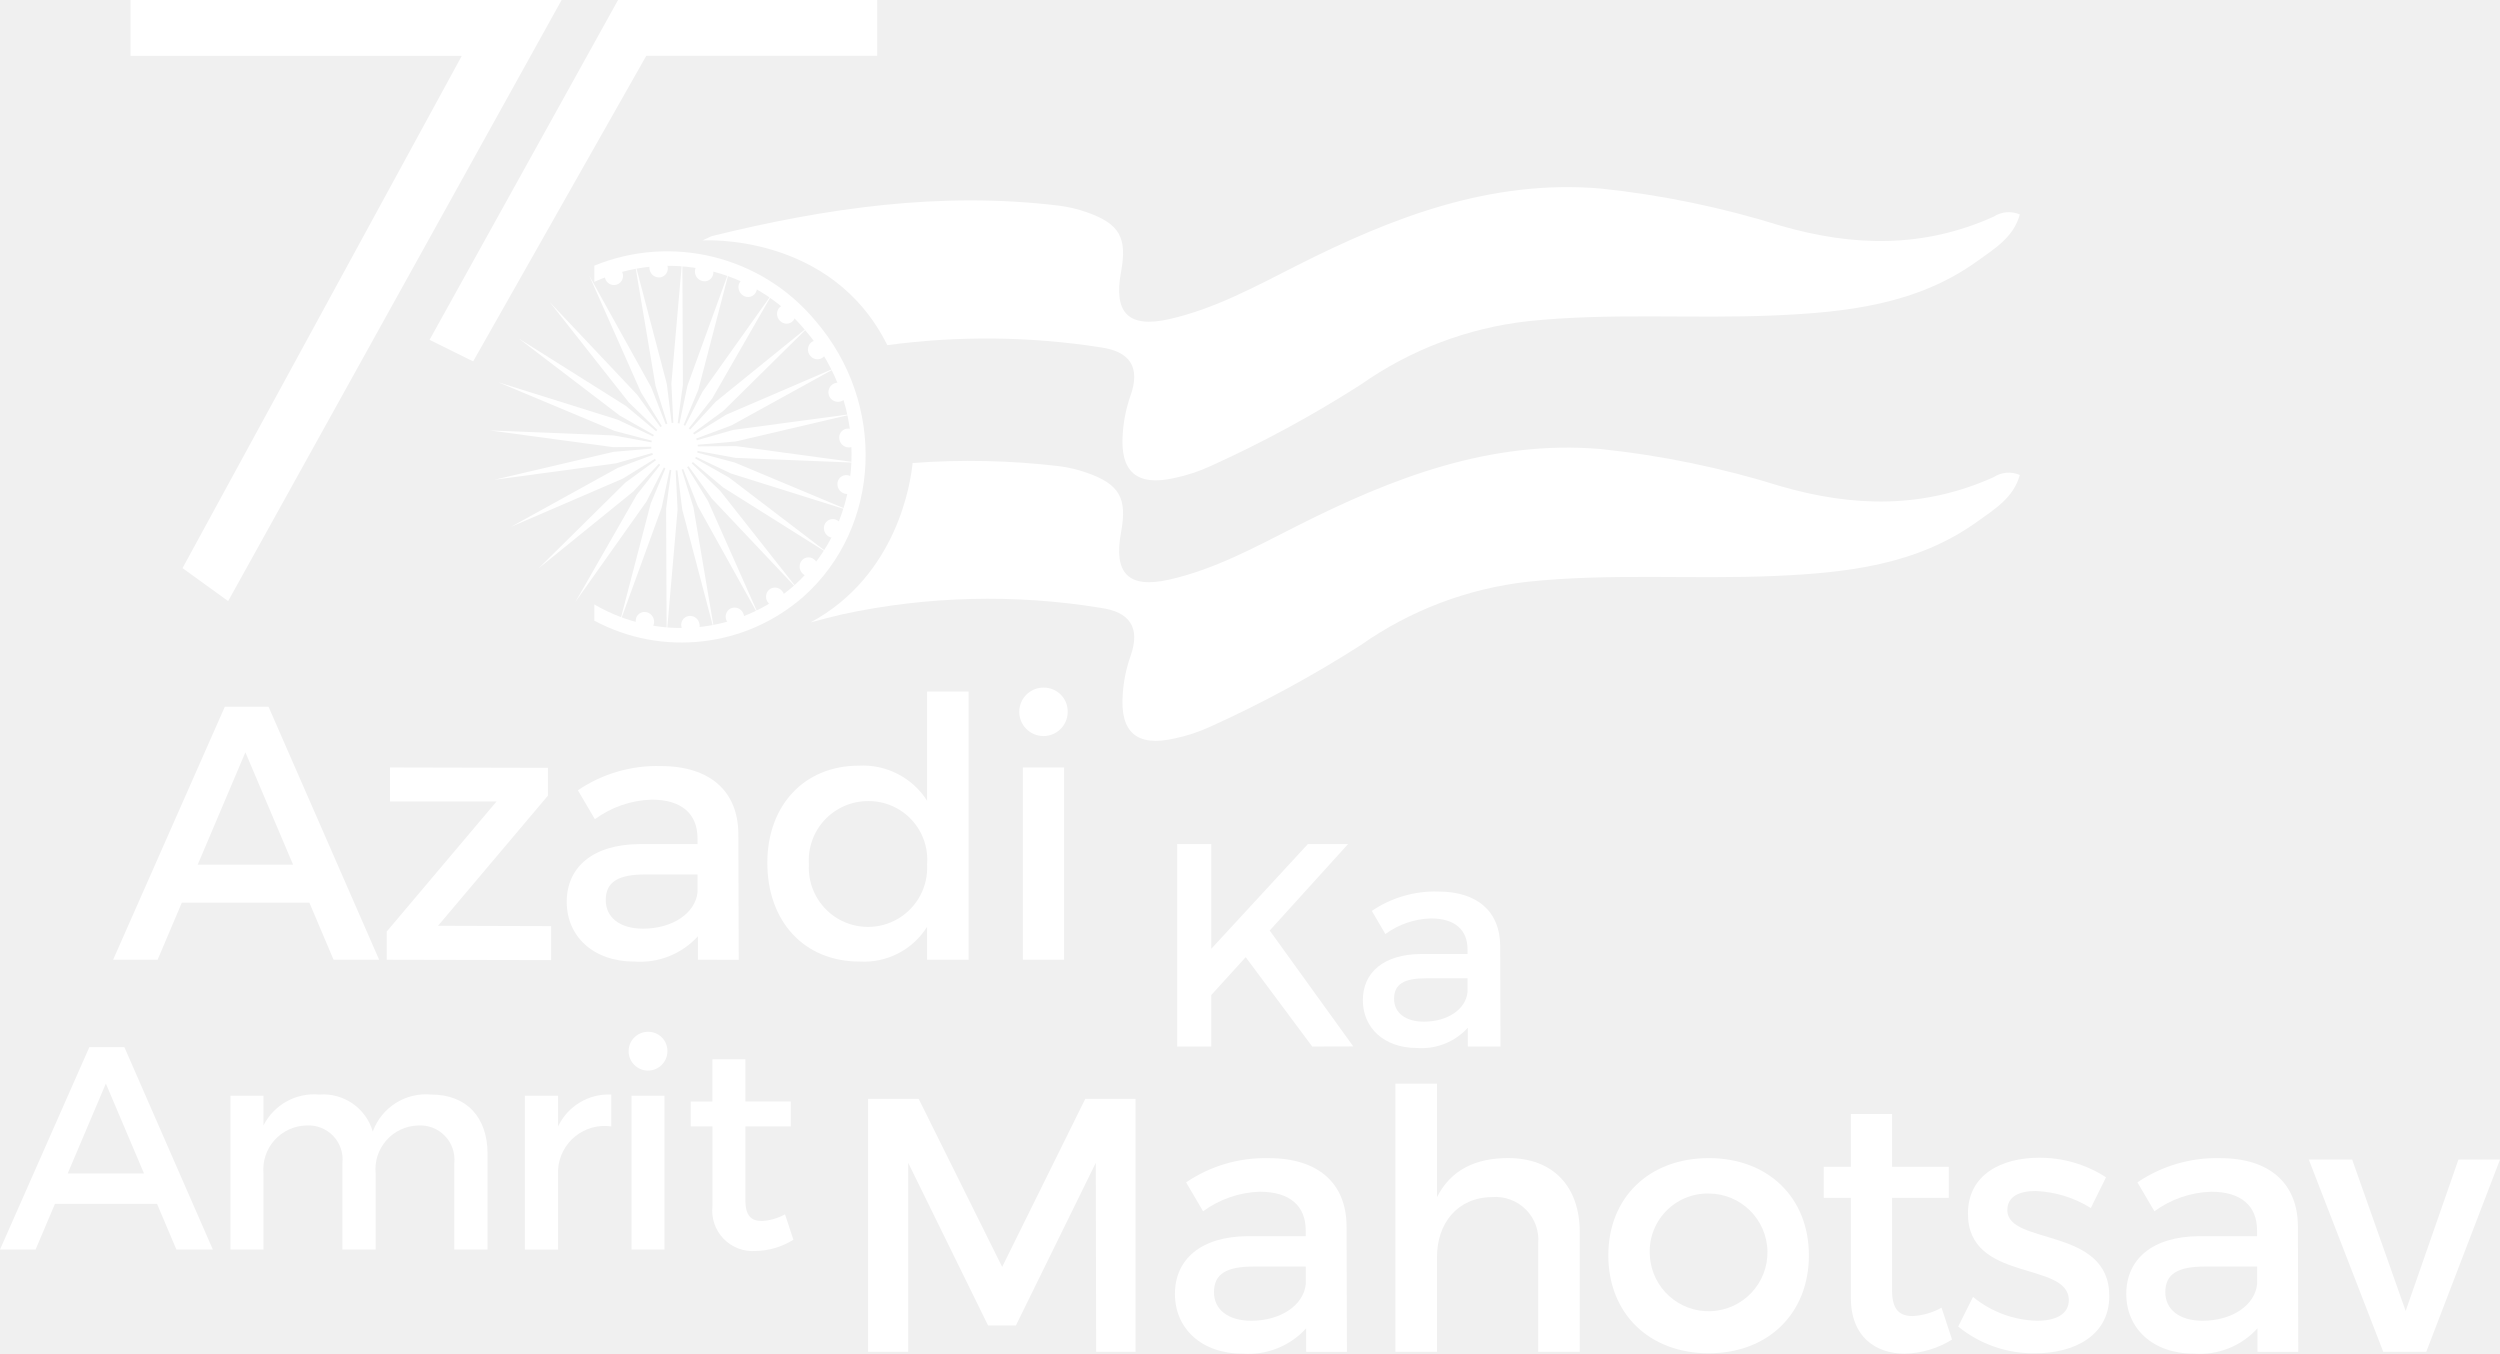
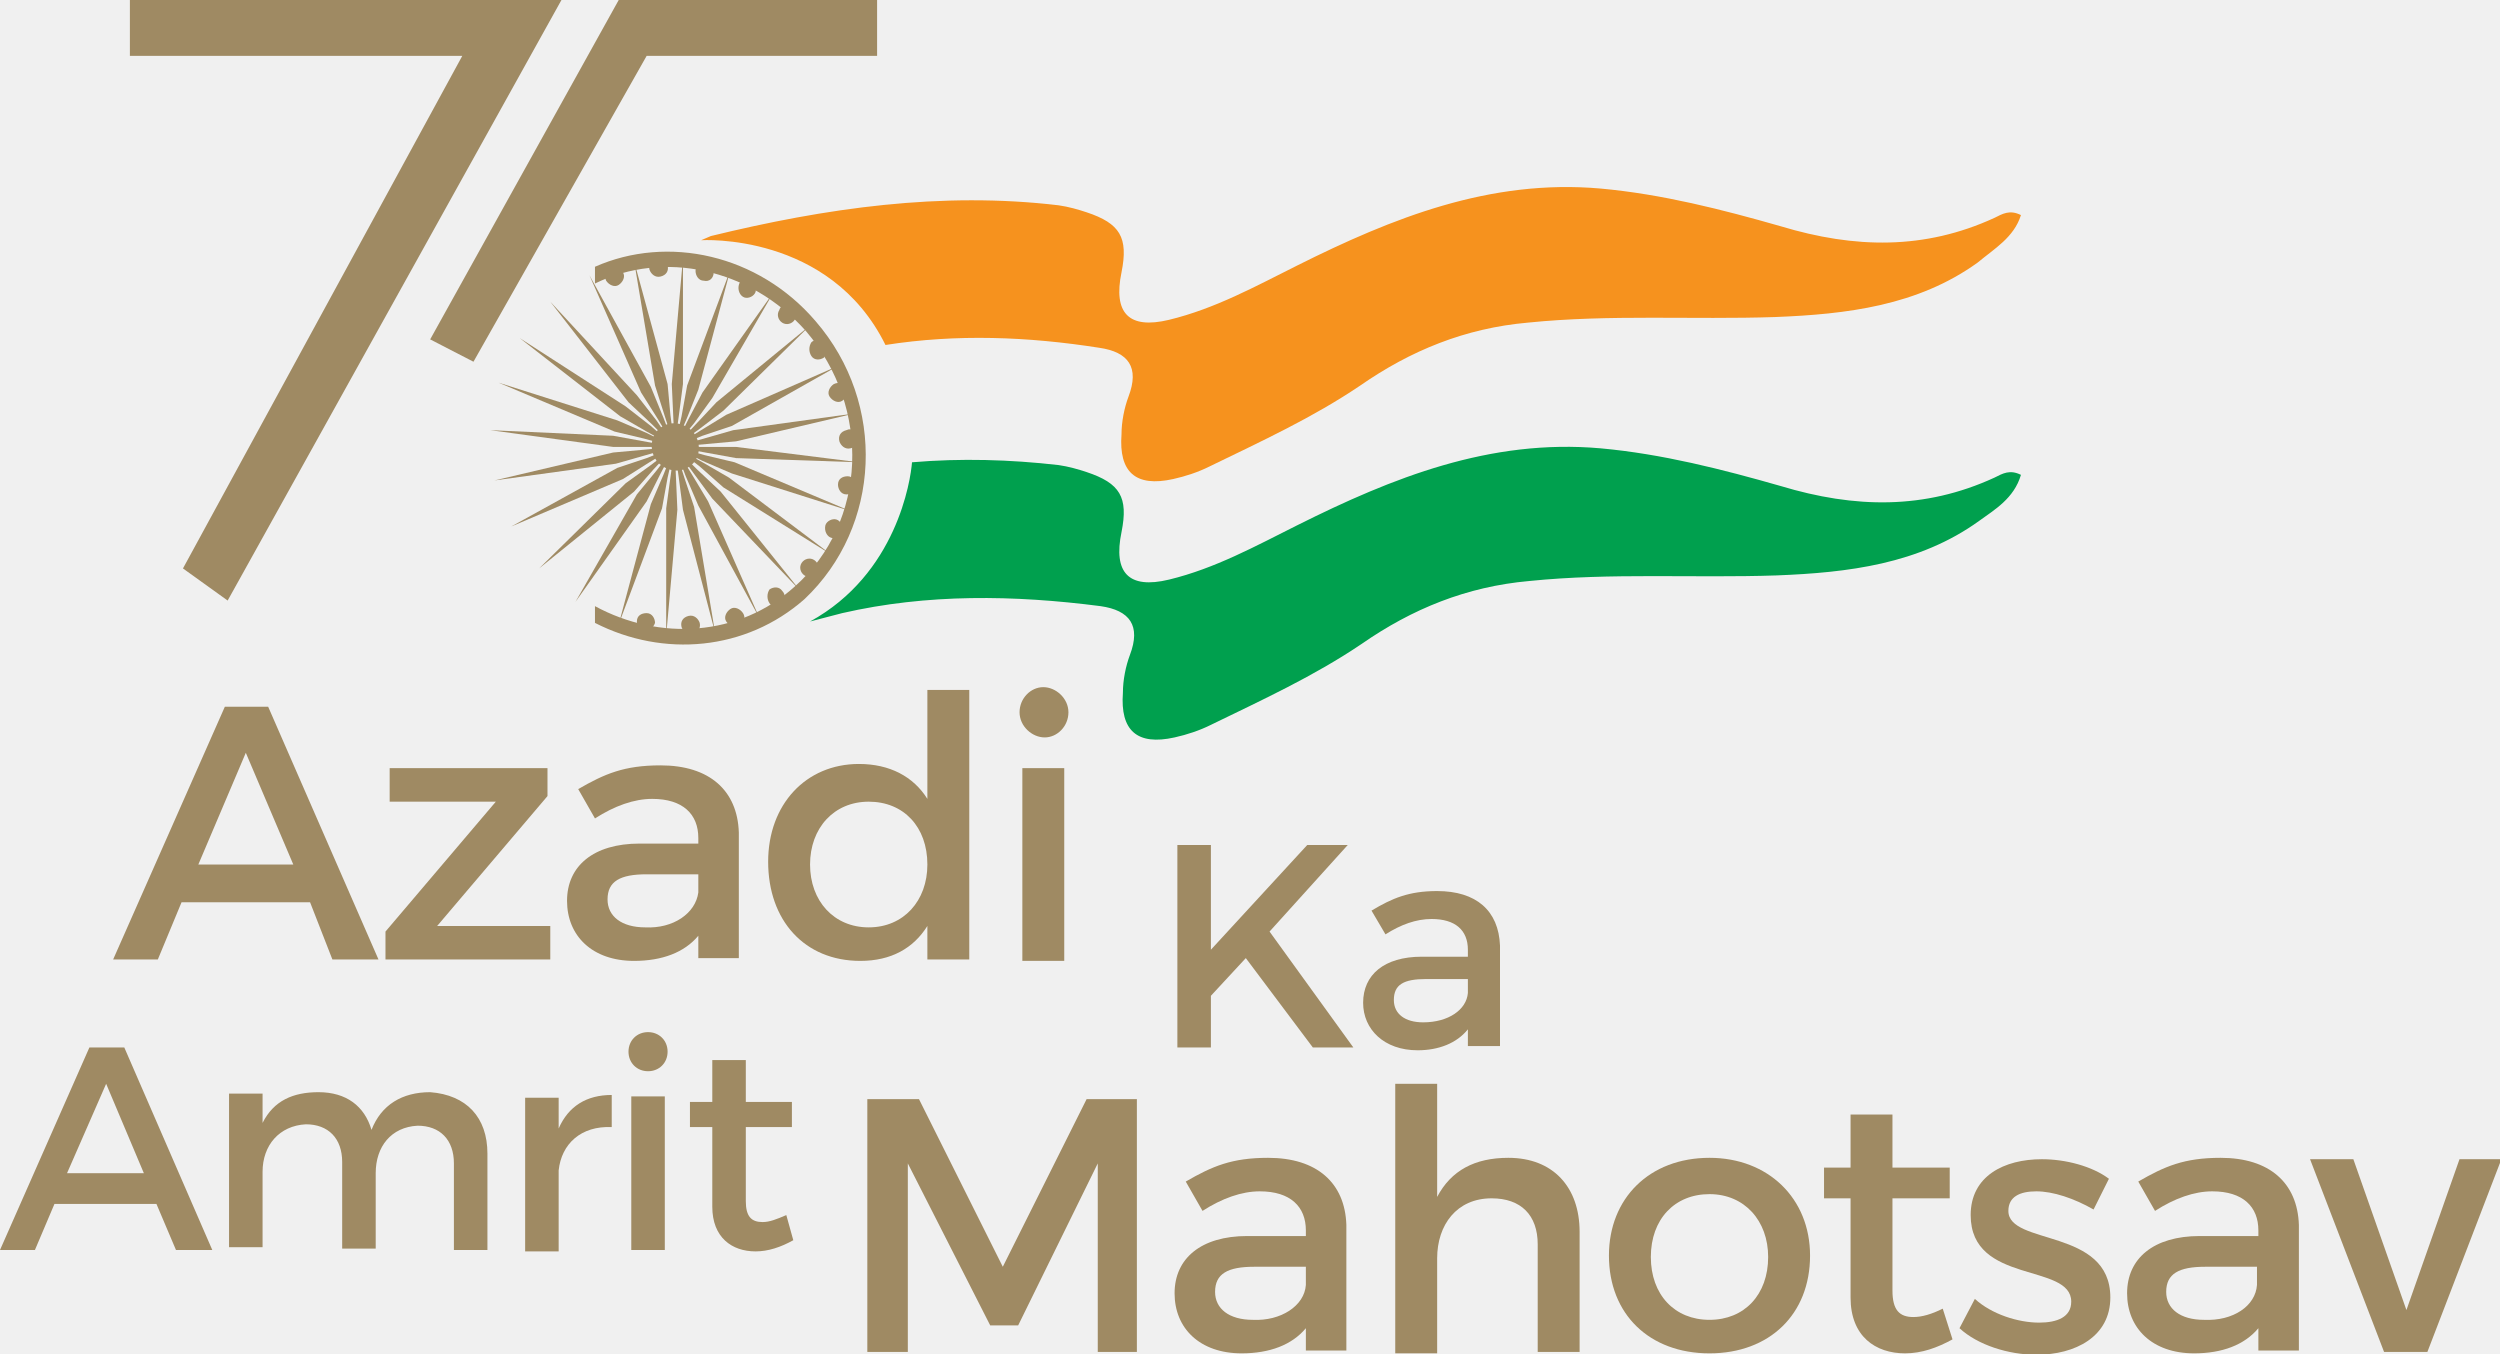
- <svg xmlns="http://www.w3.org/2000/svg" width="179.046" height="96.946" viewBox="0 0 179.046 96.946">
-   <g transform="translate(-60.477 -101.527)">
-     <path d="M82.633,166.173H73.5l-1.735,4.09H68.578l8-18.119h3.132l7.921,18.119H84.367Zm-1.165-2.718-3.417-8.05-3.416,8.05Z" fill="#fff" />
-     <path d="M99.718,156.518v1.993l-7.869,9.319,8.1.025v2.433l-11.777-.025v-2.019l7.868-9.319H88.406v-2.433Z" fill="#fff" />
-     <path d="M110.461,170.263V168.58a5.584,5.584,0,0,1-4.556,1.812c-2.976,0-4.84-1.838-4.84-4.271,0-2.51,1.889-4.116,5.2-4.141h4.167v-.414c0-1.735-1.113-2.77-3.287-2.77a7.259,7.259,0,0,0-4.064,1.4l-1.217-2.071a10.086,10.086,0,0,1,5.928-1.734c3.546,0,5.539,1.811,5.565,4.84l.026,9.034Zm-.026-4.841v-1.268h-3.728c-1.941,0-2.847.518-2.847,1.838,0,1.242,1.01,2.045,2.666,2.045C108.649,168.037,110.28,166.924,110.435,165.422Z" fill="#fff" />
-     <path d="M129.849,151.056v19.207h-2.976v-2.356a5.338,5.338,0,0,1-4.841,2.485c-3.96,0-6.6-2.873-6.6-7.066,0-4.142,2.666-6.963,6.549-6.963a5.445,5.445,0,0,1,4.892,2.51v-7.817Zm-2.976,12.373a4.193,4.193,0,0,0-4.219-4.529,4.241,4.241,0,0,0-4.245,4.529,4.239,4.239,0,1,0,8.464,0Z" fill="#fff" />
-     <path d="M136.943,152.558a1.735,1.735,0,1,1-1.734-1.786A1.709,1.709,0,0,1,136.943,152.558Zm-.259,3.934v13.771h-2.951V156.492Z" fill="#fff" />
-     <path d="M99.842,123.156l6.281,6.655,1.328,1.851,1.334,1.852-1.636-1.582-1.633-1.578Z" fill="#fff" fill-rule="evenodd" />
-     <path d="M102.672,121.256l4.448,8.016.83,2.12.835,2.123-1.2-1.941-1.2-1.944Z" fill="#fff" fill-rule="evenodd" />
-     <path d="M105.911,120.188l2.321,8.832.278,2.245.275,2.249-.68-2.174-.679-2.174Z" fill="#fff" fill-rule="evenodd" />
-     <path d="M109.346,120.023l.039,9.051-.3,2.217-.3,2.223-.113-2.253L108.56,129Z" fill="#fff" fill-rule="evenodd" />
-     <path d="M112.746,120.783l-2.255,8.652-.849,2.04-.855,2.04.462-2.181.461-2.184Z" fill="#fff" fill-rule="evenodd" />
-     <path d="M115.881,122.413l-4.4,7.657-1.349,1.724-1.351,1.721,1-1.959,1-1.962Z" fill="#fff" fill-rule="evenodd" />
-     <path d="M118.526,124.793l-6.235,6.152-1.75,1.285-1.755,1.285,1.475-1.609,1.473-1.606Z" fill="#fff" fill-rule="evenodd" />
-     <path d="M120.512,127.776l-7.647,4.216-2.043.761-2.036.761,1.851-1.142,1.849-1.145Z" fill="#fff" fill-rule="evenodd" />
-     <path d="M121.692,131.145l-8.534,2-2.184.188-2.189.182,2.1-.6,2.1-.6Z" fill="#fff" fill-rule="evenodd" />
-     <path d="M122,134.675l-8.846-.356-2.183-.4-2.182-.405,2.2-.022,2.2-.015Z" fill="#fff" fill-rule="evenodd" />
-     <path d="M121.4,138.129l-8.557-2.686-2.028-.961-2.033-.967,2.154.565,2.155.571Z" fill="#fff" fill-rule="evenodd" />
-     <path d="M119.947,141.264l-7.679-4.828-1.74-1.459-1.742-1.462,1.961,1.114,1.958,1.111Z" fill="#fff" fill-rule="evenodd" />
-     <path d="M117.728,143.873l-6.279-6.646-1.331-1.855-1.333-1.858,1.636,1.587,1.636,1.582Z" fill="#fff" fill-rule="evenodd" />
-     <path d="M114.9,145.779l-4.456-8.019-.832-2.12-.83-2.126,1.2,1.947,1.2,1.947Z" fill="#fff" fill-rule="evenodd" />
-     <path d="M111.662,146.851l-2.325-8.836-.28-2.249-.271-2.251.682,2.177.673,2.174Z" fill="#fff" fill-rule="evenodd" />
-     <path d="M108.221,147.008l-.038-9.052.3-2.222.3-2.22.112,2.259.109,2.256Z" fill="#fff" fill-rule="evenodd" />
-     <path d="M104.822,146.248l2.256-8.652.853-2.043.856-2.039-.461,2.19-.463,2.181Z" fill="#fff" fill-rule="evenodd" />
-     <path d="M101.692,144.625l4.39-7.663,1.354-1.724,1.349-1.724-1.006,1.962-1,1.965Z" fill="#fff" fill-rule="evenodd" />
-     <path d="M99.044,142.235l6.23-6.152,1.756-1.284,1.756-1.284-1.476,1.609-1.478,1.605Z" fill="#fff" fill-rule="evenodd" />
-     <path d="M97.062,139.262l7.644-4.22,2.039-.763,2.04-.764-1.85,1.145-1.854,1.144Z" fill="#fff" fill-rule="evenodd" />
-     <path d="M95.875,135.887l8.537-2,2.187-.185,2.187-.191-2.1.6-2.1.6Z" fill="#fff" fill-rule="evenodd" />
-     <path d="M95.571,132.356l8.846.356,2.186.4,2.183.4-2.2.018-2.2.021Z" fill="#fff" fill-rule="evenodd" />
-     <path d="M96.17,128.908l8.551,2.68,2.034.962,2.031.964-2.159-.563-2.152-.568Z" fill="#fff" fill-rule="evenodd" />
-     <path d="M97.629,125.771l7.676,4.831,1.743,1.456,1.738,1.456-1.965-1.112-1.958-1.111Z" fill="#fff" fill-rule="evenodd" />
-     <path d="M104.152,120.706a.676.676,0,0,1,.894.326.653.653,0,1,1-.894-.326Z" fill="#fff" fill-rule="evenodd" />
-     <path d="M107.5,120.054a.7.7,0,0,1,.789.55.65.65,0,0,1-.5.785.689.689,0,0,1-.786-.546A.65.65,0,0,1,107.5,120.054Z" fill="#fff" fill-rule="evenodd" />
-     <path d="M110.937,120.324a.7.7,0,0,1,.629.729.63.63,0,0,1-.691.618.7.7,0,0,1-.629-.728A.638.638,0,0,1,110.937,120.324Z" fill="#fff" fill-rule="evenodd" />
-     <path d="M114.223,121.491a.706.706,0,0,1,.434.867.637.637,0,0,1-.832.4.719.719,0,0,1-.434-.868A.64.64,0,0,1,114.223,121.491Z" fill="#fff" fill-rule="evenodd" />
-     <path d="M117.143,123.478a.694.694,0,0,1,.2.939.63.63,0,0,1-.908.168.7.7,0,0,1-.207-.942A.644.644,0,0,1,117.143,123.478Z" fill="#fff" fill-rule="evenodd" />
-     <path d="M119.488,126.144a.678.678,0,0,1-.042.954.649.649,0,0,1-.932-.081.684.684,0,0,1,.04-.952A.655.655,0,0,1,119.488,126.144Z" fill="#fff" fill-rule="evenodd" />
-     <path d="M121.109,129.319a.657.657,0,0,1-.283.9.686.686,0,1,1,.283-.9Z" fill="#fff" fill-rule="evenodd" />
-     <path d="M121.884,132.78a.648.648,0,0,1-.5.785.7.7,0,0,1-.789-.549.643.643,0,0,1,.5-.785A.687.687,0,0,1,121.884,132.78Z" fill="#fff" fill-rule="evenodd" />
-     <path d="M121.771,136.286a.627.627,0,0,1-.688.617.707.707,0,0,1-.632-.732.632.632,0,0,1,.688-.616A.707.707,0,0,1,121.771,136.286Z" fill="#fff" fill-rule="evenodd" />
-     <path d="M120.775,139.608a.624.624,0,0,1-.829.4.7.7,0,0,1-.432-.864.633.633,0,0,1,.827-.4A.712.712,0,0,1,120.775,139.608Z" fill="#fff" fill-rule="evenodd" />
-     <path d="M118.957,142.515a.64.64,0,0,1-.909.167.7.7,0,0,1-.2-.944.628.628,0,0,1,.909-.168A.7.7,0,0,1,118.957,142.515Z" fill="#fff" fill-rule="evenodd" />
-     <path d="M116.449,144.808a.661.661,0,0,1-.934-.085.689.689,0,0,1,.036-.956.657.657,0,0,1,.938.083A.688.688,0,0,1,116.449,144.808Z" fill="#fff" fill-rule="evenodd" />
-     <path d="M113.416,146.325a.677.677,0,0,1-.892-.322.663.663,0,0,1,.281-.9.673.673,0,0,1,.891.328A.66.66,0,0,1,113.416,146.325Z" fill="#fff" fill-rule="evenodd" />
-     <path d="M110.068,146.974a.686.686,0,0,1-.786-.546.638.638,0,0,1,.5-.782.681.681,0,0,1,.784.543A.636.636,0,0,1,110.068,146.974Z" fill="#fff" fill-rule="evenodd" />
-     <path d="M106.633,146.7a.7.7,0,0,1-.628-.728.632.632,0,0,1,.688-.616.7.7,0,0,1,.629.728A.626.626,0,0,1,106.633,146.7Z" fill="#fff" fill-rule="evenodd" />
-     <path d="M107.656,132.206a1.656,1.656,0,0,1,2.359.208,1.725,1.725,0,0,1-.1,2.408,1.654,1.654,0,0,1-2.359-.206A1.731,1.731,0,0,1,107.656,132.206Z" fill="#fff" fill-rule="evenodd" />
-     <path d="M118.866,124.489a13.805,13.805,0,0,0-15.826-3.936v1.162a12.746,12.746,0,0,1,15.085,3.437c4.736,5.486,4.393,13.681-.763,18.3a12.288,12.288,0,0,1-14.322,1.362v1.163a13.241,13.241,0,0,0,15-1.737C123.613,139.251,123.979,130.412,118.866,124.489Z" fill="#fff" fill-rule="evenodd" />
-     <path d="M154.456,176.478l-4.764-6.4-2.465,2.712v3.687h-2.443v-14.5h2.443v7.5l6.918-7.5h2.879l-5.613,6.193,5.986,8.3Z" fill="#fff" />
-     <path d="M165.6,176.478v-1.346a4.471,4.471,0,0,1-3.646,1.45c-2.381,0-3.872-1.471-3.872-3.418,0-2.009,1.511-3.292,4.162-3.313h3.335v-.332c0-1.387-.89-2.216-2.63-2.216a5.812,5.812,0,0,0-3.252,1.118l-.973-1.656a8.064,8.064,0,0,1,4.743-1.388c2.837,0,4.432,1.45,4.452,3.873l.021,7.228Zm-.021-3.873v-1.014h-2.982c-1.554,0-2.279.413-2.279,1.47,0,.994.808,1.636,2.134,1.636C164.147,174.7,165.452,173.806,165.576,172.6Z" fill="#fff" />
-     <path d="M126.27,180.224l5.98,12.037,5.953-12.037h3.6v18.119h-2.822l-.025-13.537-5.721,11.648H131.24l-5.72-11.648v13.537h-2.873V180.224Z" fill="#fff" />
-     <path d="M154.02,198.343v-1.682a5.583,5.583,0,0,1-4.556,1.812c-2.976,0-4.84-1.838-4.84-4.271,0-2.511,1.89-4.116,5.2-4.142h4.167v-.414c0-1.734-1.113-2.769-3.287-2.769a7.257,7.257,0,0,0-4.064,1.4l-1.216-2.071a10.09,10.09,0,0,1,5.927-1.734c3.546,0,5.539,1.812,5.565,4.841l.026,9.033Zm-.026-4.84v-1.268h-3.727c-1.942,0-2.847.517-2.847,1.837,0,1.243,1.009,2.045,2.666,2.045C152.208,196.117,153.839,195,153.994,193.5Z" fill="#fff" />
-     <path d="M173.616,189.776v8.567h-2.977V190.6a3.067,3.067,0,0,0-3.313-3.339c-2.459.026-3.934,1.863-3.934,4.3v6.781h-2.977V179.137h2.977v8.128c.983-1.941,2.743-2.8,5.1-2.8C171.7,184.469,173.616,186.488,173.616,189.776Z" fill="#fff" />
-     <path d="M190.027,191.432c0,4.168-2.924,7.015-7.17,7.015-4.27,0-7.195-2.847-7.195-7.015,0-4.141,2.925-6.963,7.195-6.963C187.1,184.469,190.027,187.291,190.027,191.432Zm-11.389.052a4.215,4.215,0,1,0,4.219-4.478A4.15,4.15,0,0,0,178.638,191.484Z" fill="#fff" />
-     <path d="M200.279,197.463a6.614,6.614,0,0,1-3.391,1.01c-2.071,0-3.857-1.191-3.857-4.012v-7.144H191.09V185.09h1.941v-3.778h2.951v3.778h4.064v2.227h-4.064v6.6c0,1.424.544,1.864,1.476,1.864a4.794,4.794,0,0,0,2.07-.6Z" fill="#fff" />
-     <path d="M206.259,186.825c-1.165,0-2.019.388-2.019,1.372,0,2.537,7.325,1.164,7.3,6.16,0,2.822-2.511,4.09-5.281,4.09a8.52,8.52,0,0,1-5.539-1.915l1.061-2.123a7.5,7.5,0,0,0,4.608,1.708c1.268,0,2.252-.44,2.252-1.475,0-2.821-7.248-1.243-7.222-6.213,0-2.795,2.433-3.986,5.073-3.986a8.7,8.7,0,0,1,4.814,1.4l-1.087,2.2A8.1,8.1,0,0,0,206.259,186.825Z" fill="#fff" />
-     <path d="M222.153,198.343v-1.682a5.584,5.584,0,0,1-4.556,1.812c-2.976,0-4.84-1.838-4.84-4.271,0-2.511,1.889-4.116,5.2-4.142h4.167v-.414c0-1.734-1.113-2.769-3.287-2.769a7.257,7.257,0,0,0-4.064,1.4l-1.217-2.071a10.1,10.1,0,0,1,5.928-1.734c3.546,0,5.539,1.812,5.565,4.841l.026,9.033Zm-.026-4.84v-1.268H218.4c-1.941,0-2.847.517-2.847,1.837,0,1.243,1.01,2.045,2.667,2.045C220.341,196.117,221.972,195,222.127,193.5Z" fill="#fff" />
-     <path d="M228.936,184.573l3.831,10.845,3.779-10.845h2.977l-5.281,13.77h-3.08l-5.332-13.77Z" fill="#fff" />
-     <path d="M71.724,187.746H64.413l-1.388,3.273H60.477l6.4-14.5h2.506l6.338,14.5h-2.61Zm-.932-2.175-2.734-6.441-2.734,6.441Z" fill="#fff" />
-     <path d="M95.395,184.163v6.856H93.013v-6.193a2.45,2.45,0,0,0-2.61-2.693,3.136,3.136,0,0,0-3.023,3.438v5.448H85v-6.193a2.435,2.435,0,0,0-2.589-2.693,3.154,3.154,0,0,0-3.065,3.438v5.448H76.982V180h2.362v2.133a4.07,4.07,0,0,1,4-2.216,3.692,3.692,0,0,1,3.831,2.651,4.049,4.049,0,0,1,4.184-2.651C93.883,179.917,95.395,181.533,95.395,184.163Z" fill="#fff" />
-     <path d="M104.257,179.917V182.2a3.335,3.335,0,0,0-3.81,3.065v5.758H98.065V180h2.382v2.2A4,4,0,0,1,104.257,179.917Z" fill="#fff" />
-     <path d="M108.275,176.852a1.389,1.389,0,1,1-1.388-1.429A1.368,1.368,0,0,1,108.275,176.852ZM108.067,180v11.019h-2.361V180Z" fill="#fff" />
-     <path d="M117.3,190.314a5.289,5.289,0,0,1-2.713.808,2.9,2.9,0,0,1-3.086-3.21V182.2h-1.553v-1.782H111.5V177.39h2.361v3.024h3.252V182.2h-3.252v5.281c0,1.139.435,1.491,1.18,1.491a3.85,3.85,0,0,0,1.657-.476Z" fill="#fff" />
-     <path d="M205.133,116.887a1.983,1.983,0,0,0-1.876.158c-5.01,2.255-10.027,2.163-15.269.642a66.557,66.557,0,0,0-12.88-2.658c-7.867-.667-14.9,2.056-21.722,5.5-2.979,1.506-5.906,3.119-9.185,3.857-2.913.655-3.982-.453-3.438-3.379.458-2.467-.1-3.459-2.471-4.286a9.6,9.6,0,0,0-1.984-.466c-8.443-1.029-16.7.17-24.863,2.185l-.66.307s9.222-.606,13.24,7.5a53.09,53.09,0,0,1,15.269.155c2.078.289,2.9,1.392,2.132,3.51a10.115,10.115,0,0,0-.539,2.663c-.214,2.748,1.012,3.8,3.7,3.186a11.965,11.965,0,0,0,2.579-.851,84.858,84.858,0,0,0,10.77-5.84,25.8,25.8,0,0,1,11.966-4.539c5.9-.623,11.8-.157,17.7-.415,5.1-.223,10.153-.773,14.479-3.885C203.3,119.352,204.686,118.533,205.133,116.887Z" fill="#fff" fill-rule="evenodd" />
-     <path d="M205.133,135.543a1.986,1.986,0,0,0-1.876.158c-5.01,2.255-10.027,2.163-15.269.643a66.56,66.56,0,0,0-12.88-2.659c-7.867-.666-14.9,2.057-21.722,5.5-2.979,1.506-5.906,3.12-9.185,3.857-2.913.655-3.982-.453-3.438-3.379.458-2.467-.1-3.458-2.471-4.286a9.668,9.668,0,0,0-1.984-.466,54.658,54.658,0,0,0-10.472-.223c-.125,1.306-1.069,8.047-7.3,11.412.76-.2,1.521-.4,2.287-.583a49.789,49.789,0,0,1,18.471-.458c2.078.289,2.9,1.391,2.132,3.509a10.123,10.123,0,0,0-.539,2.663c-.214,2.749,1.012,3.8,3.7,3.186a11.964,11.964,0,0,0,2.579-.851,84.733,84.733,0,0,0,10.77-5.84A25.8,25.8,0,0,1,169.9,143.19c5.9-.623,11.8-.157,17.7-.414,5.1-.223,10.153-.774,14.479-3.886C203.3,138.009,204.686,137.189,205.133,135.543Z" fill="#fff" fill-rule="evenodd" />
-     <path d="M69.824,101.527v4H93.549l-20,36.688,3.268,2.361L100.7,101.527Z" fill="#fff" fill-rule="evenodd" />
-     <path d="M123.3,101.527H104.741l-13.5,24.338,3.122,1.544,12.4-21.886H123.3Z" fill="#fff" fill-rule="evenodd" />
+ <svg xmlns="http://www.w3.org/2000/svg" version="1.1" id="Layer_1" x="0px" y="0px" viewBox="0 0 179 96.9" style="enable-background:new 0 0 179 96.9;" xml:space="preserve">
+   <style type="text/css">
+ 	.st0{fill:#9F8A63;}
+ 	.st1{fill-rule:evenodd;clip-rule:evenodd;fill:#9F8A63;}
+ 	.st2{fill-rule:evenodd;clip-rule:evenodd;fill:#F6921E;}
+ 	.st3{fill-rule:evenodd;clip-rule:evenodd;fill:#00A04E;}
+ </style>
+   <g>
+     <g>
+       <path class="st0" d="M22.2,64.6H13l-1.7,4.1H8.1l8-18.1h3.1l7.9,18.1h-3.3L22.2,64.6z M21,61.9l-3.4-8l-3.4,8H21z" />
+       <path class="st0" d="M39.2,55v2l-7.9,9.3l8.1,0v2.4l-11.8,0v-2l7.9-9.3h-7.6V55L39.2,55z" />
+       <path class="st0" d="M50,68.7v-1.7c-1,1.2-2.6,1.8-4.6,1.8c-3,0-4.8-1.8-4.8-4.3c0-2.5,1.9-4.1,5.2-4.1H50V60    c0-1.7-1.1-2.8-3.3-2.8c-1.3,0-2.7,0.5-4.1,1.4l-1.2-2.1c1.9-1.1,3.3-1.7,5.9-1.7c3.5,0,5.5,1.8,5.6,4.8l0,9H50z M50,63.9v-1.3    h-3.7c-1.9,0-2.8,0.5-2.8,1.8c0,1.2,1,2,2.7,2C48.2,66.5,49.8,65.4,50,63.9z" />
+       <path class="st0" d="M69.4,49.5v19.2h-3v-2.4c-1,1.6-2.6,2.5-4.8,2.5c-4,0-6.6-2.9-6.6-7.1c0-4.1,2.7-7,6.5-7    c2.2,0,3.9,0.9,4.9,2.5v-7.8H69.4z M66.4,61.9c0-2.7-1.7-4.5-4.2-4.5s-4.2,1.9-4.2,4.5c0,2.6,1.7,4.5,4.2,4.5    C64.7,66.4,66.4,64.5,66.4,61.9z" />
+       <path class="st0" d="M76.5,51c0,1-0.8,1.8-1.7,1.8S73,52,73,51c0-1,0.8-1.8,1.7-1.8S76.5,50,76.5,51z M76.2,55v13.8h-3V55H76.2z" />
+     </g>
+     <g>
+       <g>
+         <polygon class="st1" points="39.4,21.6 45.6,28.3 47,30.1 48.3,32 46.7,30.4 45,28.8    " />
+         <polygon class="st1" points="42.2,19.7 46.6,27.7 47.5,29.9 48.3,32 47.1,30 45.9,28.1    " />
+         <polygon class="st1" points="45.4,18.7 47.8,27.5 48,29.7 48.3,32 47.6,29.8 46.9,27.6    " />
+         <polygon class="st1" points="48.9,18.5 48.9,27.5 48.6,29.8 48.3,32 48.2,29.7 48.1,27.5    " />
+         <polygon class="st1" points="52.3,19.3 50,27.9 49.2,29.9 48.3,32 48.8,29.8 49.2,27.6    " />
+         <polygon class="st1" points="55.4,20.9 51,28.5 49.7,30.3 48.3,32 49.3,30 50.3,28.1    " />
+         <polygon class="st1" points="58,23.3 51.8,29.4 50.1,30.7 48.3,32 49.8,30.4 51.3,28.8    " />
+         <polygon class="st1" points="60,26.2 52.4,30.5 50.3,31.2 48.3,32 50.2,30.8 52,29.7    " />
+         <polygon class="st1" points="61.2,29.6 52.7,31.6 50.5,31.8 48.3,32 50.4,31.4 52.5,30.8    " />
+         <polygon class="st1" points="61.5,33.1 52.7,32.8 50.5,32.4 48.3,32 50.5,32 52.7,32    " />
+         <polygon class="st1" points="60.9,36.6 52.4,33.9 50.3,33 48.3,32 50.5,32.6 52.6,33.1    " />
+         <polygon class="st1" points="59.5,39.7 51.8,34.9 50.1,33.4 48.3,32 50.3,33.1 52.2,34.2    " />
+         <polygon class="st1" points="57.3,42.3 51,35.7 49.6,33.8 48.3,32 49.9,33.6 51.6,35.2    " />
+         <polygon class="st1" points="54.4,44.3 50,36.2 49.1,34.1 48.3,32 49.5,33.9 50.7,35.9    " />
+         <polygon class="st1" points="51.2,45.3 48.9,36.5 48.6,34.2 48.3,32 49,34.2 49.7,36.3    " />
+         <polygon class="st1" points="47.7,45.5 47.7,36.4 48,34.2 48.3,32 48.4,34.2 48.5,36.5    " />
+         <polygon class="st1" points="44.3,44.7 46.6,36.1 47.5,34 48.3,32 47.8,34.2 47.4,36.4    " />
+         <polygon class="st1" points="41.2,43.1 45.6,35.4 47,33.7 48.3,32 47.3,33.9 46.3,35.9    " />
+         <polygon class="st1" points="38.6,40.7 44.8,34.6 46.6,33.3 48.3,32 46.8,33.6 45.4,35.2    " />
+         <polygon class="st1" points="36.6,37.7 44.2,33.5 46.3,32.8 48.3,32 46.5,33.1 44.6,34.3    " />
+         <polygon class="st1" points="35.4,34.4 43.9,32.4 46.1,32.2 48.3,32 46.2,32.6 44.1,33.2    " />
+         <polygon class="st1" points="35.1,30.8 43.9,31.2 46.1,31.6 48.3,32 46.1,32 43.9,32    " />
+         <polygon class="st1" points="35.7,27.4 44.2,30.1 46.3,31 48.3,32 46.1,31.4 44,30.9    " />
+         <polygon class="st1" points="37.2,24.2 44.8,29.1 46.6,30.5 48.3,32 46.3,30.9 44.4,29.8    " />
+       </g>
+       <path class="st1" d="M43.7,19.2c0.3-0.2,0.7,0,0.9,0.3c0.2,0.3,0,0.7-0.3,0.9c-0.3,0.2-0.7,0-0.9-0.3    C43.2,19.7,43.4,19.3,43.7,19.2z" />
+       <path class="st1" d="M47,18.5c0.4-0.1,0.7,0.2,0.8,0.5c0.1,0.4-0.1,0.7-0.5,0.8c-0.4,0.1-0.7-0.2-0.8-0.5    C46.4,18.9,46.7,18.6,47,18.5z" />
+       <path class="st1" d="M50.5,18.8c0.4,0,0.6,0.4,0.6,0.7c0,0.4-0.3,0.7-0.7,0.6c-0.4,0-0.6-0.4-0.6-0.7C49.8,19,50.1,18.8,50.5,18.8    z" />
+       <path class="st1" d="M53.7,20c0.3,0.1,0.5,0.5,0.4,0.9c-0.1,0.3-0.5,0.5-0.8,0.4c-0.3-0.1-0.5-0.5-0.4-0.9    C53,20,53.4,19.8,53.7,20z" />
+       <path class="st1" d="M56.7,22c0.3,0.2,0.4,0.6,0.2,0.9c-0.2,0.3-0.6,0.4-0.9,0.2c-0.3-0.2-0.4-0.6-0.2-0.9    C55.9,21.8,56.4,21.7,56.7,22z" />
+       <path class="st1" d="M59,24.6c0.3,0.3,0.2,0.7,0,1c-0.3,0.2-0.7,0.2-0.9-0.1c-0.2-0.3-0.2-0.7,0-1C58.3,24.3,58.8,24.3,59,24.6z" />
+       <path class="st1" d="M60.6,27.8c0.2,0.3,0,0.7-0.3,0.9c-0.3,0.2-0.7,0-0.9-0.3c-0.2-0.3,0-0.7,0.3-0.9    C60.1,27.3,60.5,27.5,60.6,27.8z" />
+       <path class="st1" d="M61.4,31.3c0.1,0.4-0.1,0.7-0.5,0.8c-0.4,0.1-0.7-0.2-0.8-0.5c-0.1-0.4,0.1-0.7,0.5-0.8    C61,30.6,61.3,30.9,61.4,31.3z" />
+       <path class="st1" d="M61.3,34.8c0,0.4-0.3,0.6-0.7,0.6c-0.4,0-0.6-0.4-0.6-0.7c0-0.4,0.3-0.6,0.7-0.6C61,34.1,61.3,34.4,61.3,34.8    z" />
+       <path class="st1" d="M60.3,38.1c-0.1,0.4-0.5,0.5-0.8,0.4c-0.3-0.1-0.5-0.5-0.4-0.9c0.1-0.3,0.5-0.5,0.8-0.4    C60.2,37.3,60.4,37.7,60.3,38.1z" />
+       <path class="st1" d="M58.5,41c-0.2,0.3-0.6,0.4-0.9,0.2c-0.3-0.2-0.4-0.6-0.2-0.9c0.2-0.3,0.6-0.4,0.9-0.2    C58.6,40.3,58.7,40.7,58.5,41z" />
+       <path class="st1" d="M56,43.3c-0.3,0.2-0.7,0.2-0.9-0.1c-0.2-0.3-0.2-0.7,0-1c0.3-0.2,0.7-0.2,0.9,0.1C56.3,42.6,56.2,43,56,43.3z    " />
+       <path class="st1" d="M52.9,44.8c-0.3,0.2-0.7,0-0.9-0.3c-0.2-0.3,0-0.7,0.3-0.9c0.3-0.2,0.7,0,0.9,0.3    C53.4,44.2,53.3,44.6,52.9,44.8z" />
+       <path class="st1" d="M49.6,45.4c-0.4,0.1-0.7-0.2-0.8-0.5c-0.1-0.4,0.1-0.7,0.5-0.8c0.4-0.1,0.7,0.2,0.8,0.5    C50.2,45,49.9,45.4,49.6,45.4z" />
+       <path class="st1" d="M46.2,45.2c-0.4,0-0.6-0.4-0.6-0.7c0-0.4,0.3-0.6,0.7-0.6c0.4,0,0.6,0.4,0.6,0.7    C46.8,44.9,46.5,45.2,46.2,45.2z" />
+       <path class="st1" d="M47.2,30.7c0.7-0.6,1.7-0.5,2.4,0.2c0.6,0.7,0.6,1.8-0.1,2.4c-0.7,0.6-1.7,0.5-2.4-0.2    C46.5,32.4,46.5,31.3,47.2,30.7z" />
+       <path class="st1" d="M58.4,23c-4.1-4.8-10.6-6.2-15.8-3.9v1.2c4.9-2.4,11.1-1.1,15.1,3.4c4.7,5.5,4.4,13.7-0.8,18.3    c-4,3.6-9.7,3.9-14.3,1.4v1.2c4.9,2.5,10.8,2,15-1.7C63.1,37.7,63.5,28.9,58.4,23z" />
+     </g>
+     <g>
+       <path class="st0" d="M94,75l-4.8-6.4l-2.5,2.7V75h-2.4V60.5h2.4V68l6.9-7.5h2.9l-5.6,6.2l6,8.3H94z" />
+       <path class="st0" d="M105.1,75v-1.3c-0.8,1-2.1,1.5-3.6,1.5c-2.4,0-3.9-1.5-3.9-3.4c0-2,1.5-3.3,4.2-3.3h3.3V68    c0-1.4-0.9-2.2-2.6-2.2c-1.1,0-2.2,0.4-3.3,1.1l-1-1.7c1.5-0.9,2.7-1.4,4.7-1.4c2.8,0,4.4,1.4,4.5,3.9l0,7.2H105.1z M105.1,71.1    v-1h-3c-1.6,0-2.3,0.4-2.3,1.5c0,1,0.8,1.6,2.1,1.6C103.7,73.2,105,72.3,105.1,71.1z" />
+     </g>
+     <g>
+       <path class="st0" d="M65.8,78.7l6,12l6-12h3.6v18.1h-2.8l0-13.5l-5.7,11.6h-2L65,83.3v13.5h-2.9V78.7H65.8z" />
+       <path class="st0" d="M93.5,96.8v-1.7c-1,1.2-2.6,1.8-4.6,1.8c-3,0-4.8-1.8-4.8-4.3c0-2.5,1.9-4.1,5.2-4.1h4.2v-0.4    c0-1.7-1.1-2.8-3.3-2.8c-1.3,0-2.7,0.5-4.1,1.4l-1.2-2.1c1.9-1.1,3.3-1.7,5.9-1.7c3.5,0,5.5,1.8,5.6,4.8l0,9H93.5z M93.5,92v-1.3    h-3.7c-1.9,0-2.8,0.5-2.8,1.8c0,1.2,1,2,2.7,2C91.7,94.6,93.4,93.5,93.5,92z" />
+       <path class="st0" d="M113.1,88.2v8.6h-3v-7.7c0-2.1-1.2-3.3-3.3-3.3c-2.5,0-3.9,1.9-3.9,4.3v6.8h-3V77.6h3v8.1    c1-1.9,2.7-2.8,5.1-2.8C111.2,82.9,113.1,85,113.1,88.2z" />
+       <path class="st0" d="M129.6,89.9c0,4.2-2.9,7-7.2,7c-4.3,0-7.2-2.8-7.2-7c0-4.1,2.9-7,7.2-7C126.6,82.9,129.6,85.8,129.6,89.9z     M118.2,90c0,2.7,1.7,4.5,4.2,4.5c2.5,0,4.2-1.8,4.2-4.5c0-2.6-1.7-4.5-4.2-4.5C119.9,85.5,118.2,87.3,118.2,90z" />
+       <path class="st0" d="M139.8,95.9c-1.1,0.6-2.2,1-3.4,1c-2.1,0-3.9-1.2-3.9-4v-7.1h-1.9v-2.2h1.9v-3.8h3v3.8h4.1v2.2h-4.1v6.6    c0,1.4,0.5,1.9,1.5,1.9c0.6,0,1.3-0.2,2.1-0.6L139.8,95.9z" />
+       <path class="st0" d="M145.8,85.3c-1.2,0-2,0.4-2,1.4c0,2.5,7.3,1.2,7.3,6.2c0,2.8-2.5,4.1-5.3,4.1c-2,0-4.2-0.7-5.5-1.9l1.1-2.1    c1.2,1.1,3.1,1.7,4.6,1.7c1.3,0,2.3-0.4,2.3-1.5c0-2.8-7.2-1.2-7.2-6.2c0-2.8,2.4-4,5.1-4c1.7,0,3.6,0.5,4.8,1.4l-1.1,2.2    C148.5,85.8,147,85.3,145.8,85.3z" />
+       <path class="st0" d="M161.7,96.8v-1.7c-1,1.2-2.6,1.8-4.6,1.8c-3,0-4.8-1.8-4.8-4.3c0-2.5,1.9-4.1,5.2-4.1h4.2v-0.4    c0-1.7-1.1-2.8-3.3-2.8c-1.3,0-2.7,0.5-4.1,1.4l-1.2-2.1c1.9-1.1,3.3-1.7,5.9-1.7c3.5,0,5.5,1.8,5.6,4.8l0,9H161.7z M161.6,92    v-1.3h-3.7c-1.9,0-2.8,0.5-2.8,1.8c0,1.2,1,2,2.7,2C159.9,94.6,161.5,93.5,161.6,92z" />
+       <path class="st0" d="M168.5,83l3.8,10.8l3.8-10.8h3l-5.3,13.8h-3.1L165.4,83H168.5z" />
+     </g>
+     <g>
+       <path class="st0" d="M11.2,86.2H3.9l-1.4,3.3H0L6.4,75h2.5l6.3,14.5h-2.6L11.2,86.2z M10.3,84l-2.7-6.4L4.8,84H10.3z" />
+       <path class="st0" d="M34.9,82.6v6.9h-2.4v-6.2c0-1.7-1-2.7-2.6-2.7c-1.9,0.1-3,1.5-3,3.4v5.4h-2.4v-6.2c0-1.7-1-2.7-2.6-2.7    c-1.9,0.1-3.1,1.5-3.1,3.4v5.4h-2.4v-11h2.4v2.1c0.8-1.6,2.2-2.2,4-2.2c2,0,3.3,1,3.8,2.7c0.7-1.8,2.2-2.7,4.2-2.7    C33.4,78.4,34.9,80,34.9,82.6z" />
+       <path class="st0" d="M43.8,78.4v2.3c-2.2-0.1-3.6,1.2-3.8,3.1v5.8h-2.4v-11H40v2.2C40.7,79.2,42,78.4,43.8,78.4z" />
+       <path class="st0" d="M47.8,75.3c0,0.8-0.6,1.4-1.4,1.4c-0.8,0-1.4-0.6-1.4-1.4c0-0.8,0.6-1.4,1.4-1.4    C47.2,73.9,47.8,74.5,47.8,75.3z M47.6,78.5v11h-2.4v-11H47.6z" />
+       <path class="st0" d="M56.8,88.8c-0.9,0.5-1.8,0.8-2.7,0.8c-1.7,0-3.1-1-3.1-3.2v-5.7h-1.6v-1.8H51v-3h2.4v3h3.3v1.8h-3.3v5.3    c0,1.1,0.4,1.5,1.2,1.5c0.5,0,1-0.2,1.7-0.5L56.8,88.8z" />
+     </g>
+     <path class="st2" d="M144.7,15.4c-0.8-0.4-1.3-0.1-1.9,0.2c-5,2.3-10,2.2-15.3,0.6c-4.2-1.2-8.5-2.3-12.9-2.7   c-7.9-0.7-14.9,2.1-21.7,5.5c-3,1.5-5.9,3.1-9.2,3.9c-2.9,0.7-4-0.5-3.4-3.4c0.5-2.5-0.1-3.5-2.5-4.3c-0.6-0.2-1.3-0.4-2-0.5   c-8.4-1-16.7,0.2-24.9,2.2l-0.7,0.3c0,0,9.2-0.6,13.2,7.5c5.1-0.8,10.2-0.6,15.3,0.2c2.1,0.3,2.9,1.4,2.1,3.5   c-0.3,0.8-0.5,1.8-0.5,2.7c-0.2,2.7,1,3.8,3.7,3.2c0.9-0.2,1.8-0.5,2.6-0.9c3.7-1.8,7.4-3.5,10.8-5.8c3.6-2.5,7.5-4.1,12-4.5   c5.9-0.6,11.8-0.2,17.7-0.4c5.1-0.2,10.2-0.8,14.5-3.9C142.8,17.8,144.2,17,144.7,15.4z" />
+     <path class="st3" d="M144.7,34c-0.8-0.4-1.3-0.1-1.9,0.2c-5,2.3-10,2.2-15.3,0.6c-4.2-1.2-8.5-2.3-12.9-2.7   c-7.9-0.7-14.9,2.1-21.7,5.5c-3,1.5-5.9,3.1-9.2,3.9c-2.9,0.7-4-0.5-3.4-3.4c0.5-2.5-0.1-3.5-2.5-4.3c-0.6-0.2-1.3-0.4-2-0.5   c-3.5-0.4-7-0.5-10.5-0.2c-0.1,1.3-1.1,8-7.3,11.4c0.8-0.2,1.5-0.4,2.3-0.6c6.1-1.4,12.3-1.3,18.5-0.5c2.1,0.3,2.9,1.4,2.1,3.5   c-0.3,0.8-0.5,1.8-0.5,2.7c-0.2,2.7,1,3.8,3.7,3.2c0.9-0.2,1.8-0.5,2.6-0.9c3.7-1.8,7.4-3.5,10.8-5.8c3.6-2.5,7.5-4.1,12-4.5   c5.9-0.6,11.8-0.2,17.7-0.4c5.1-0.2,10.2-0.8,14.5-3.9C142.8,36.5,144.2,35.7,144.7,34z" />
+     <polygon class="st1" points="9.3,0 9.3,4 33.1,4 13.1,40.7 16.3,43 40.2,0  " />
+     <polygon class="st1" points="62.8,0 44.3,0 30.8,24.3 33.9,25.9 46.3,4 62.8,4  " />
  </g>
</svg>
